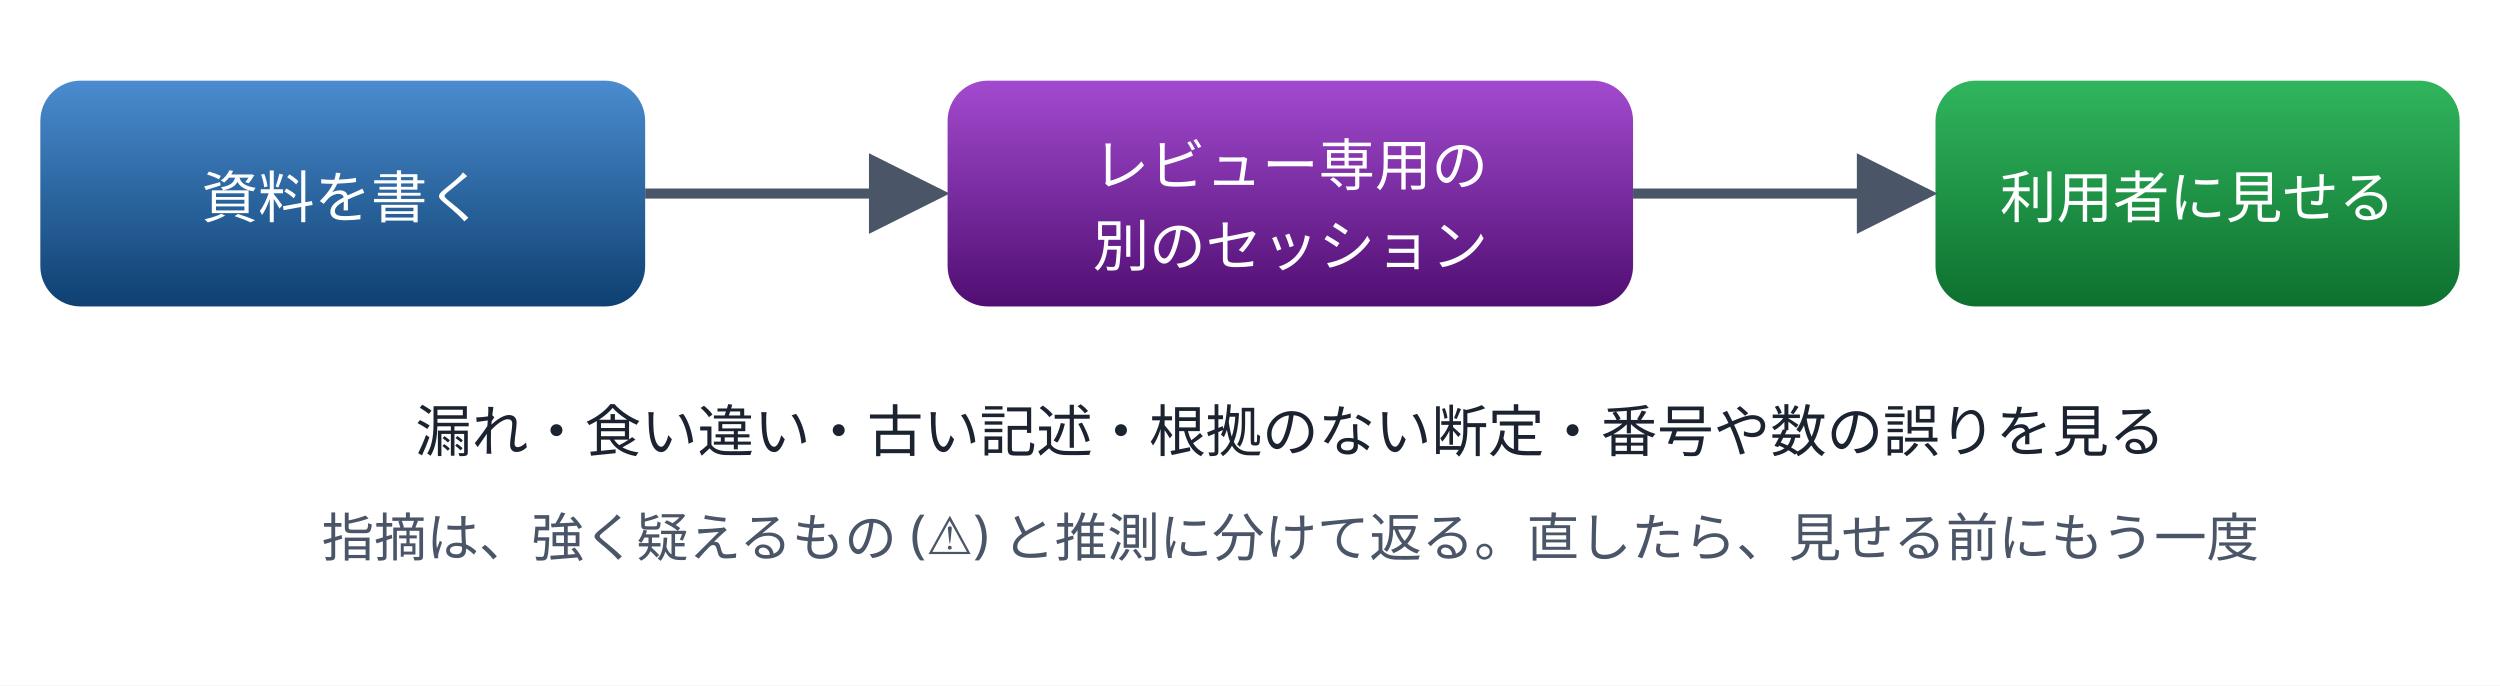
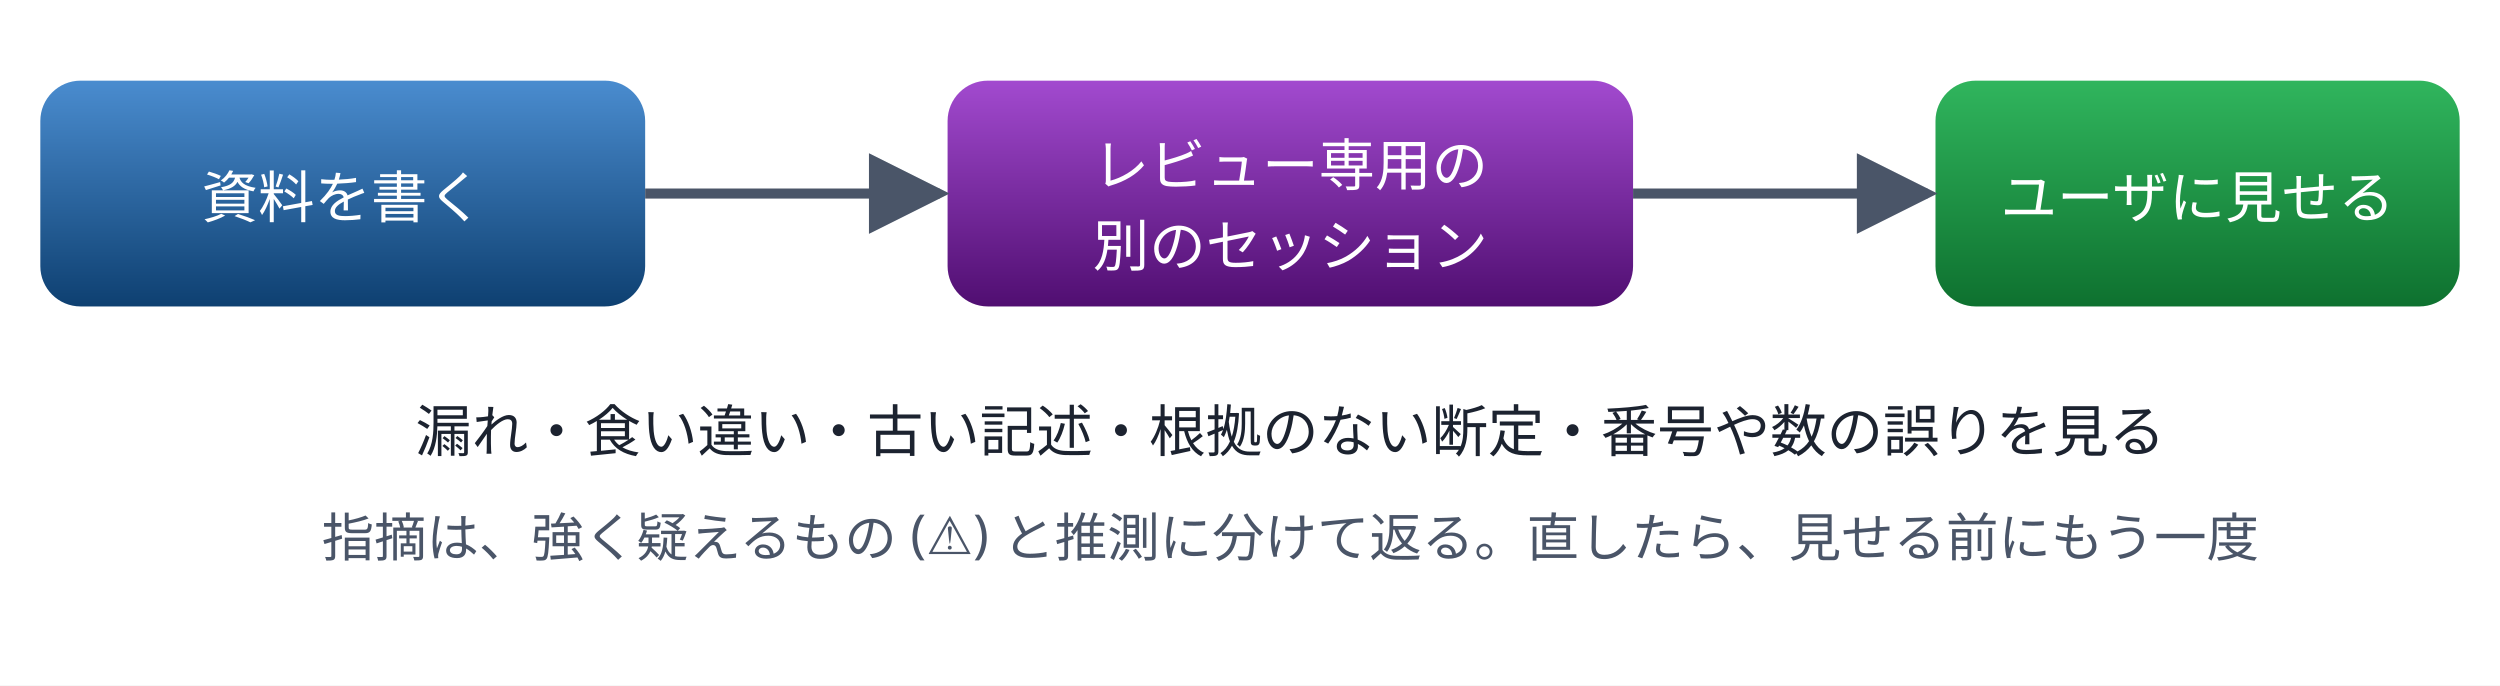
- <svg xmlns="http://www.w3.org/2000/svg" viewBox="0 0 620 170" width="620" height="170" role="img" aria-label="書いた資料を、レビュー専用のセッションに読んでもらってから利用者に見せる図" font-family="Segoe UI, Yu Gothic UI, Meiryo, sans-serif">
+ <svg xmlns="http://www.w3.org/2000/svg" viewBox="0 0 620 170" width="620" height="170" role="img" aria-label="書いた資料を、レビュー専用のセッションに読んでもらってからユーザに見せる図" font-family="Segoe UI, Yu Gothic UI, Meiryo, sans-serif">
  <defs>
    <linearGradient id="i1" x1="0" y1="1" x2="0" y2="0">
      <stop offset="0" stop-color="hsl(210,78%,25%)" />
      <stop offset="1" stop-color="hsl(210,58%,55%)" />
    </linearGradient>
    <linearGradient id="i2" x1="0" y1="1" x2="0" y2="0">
      <stop offset="0" stop-color="hsl(280,78%,25%)" />
      <stop offset="1" stop-color="hsl(280,58%,55%)" />
    </linearGradient>
    <linearGradient id="i3" x1="0" y1="1" x2="0" y2="0">
      <stop offset="0" stop-color="hsl(140,78%,25%)" />
      <stop offset="1" stop-color="hsl(140,58%,45%)" />
    </linearGradient>
    <marker id="i4" markerWidth="8" markerHeight="8" refX="7" refY="4" orient="auto">
      <path d="M0 0 L8 4 L0 8 Z" fill="#4a5568" />
    </marker>
  </defs>
  <rect width="100%" height="100%" fill="#ffffff" />
  <rect x="10" y="20" width="150" height="56" rx="10" fill="url(#i1)" />
  <text x="85" y="54" fill="#fff" font-size="14" text-anchor="middle">資料を書く</text>
  <rect x="235" y="20" width="170" height="56" rx="10" fill="url(#i2)" />
  <text x="320" y="46" fill="#fff" font-size="14" text-anchor="middle">レビュー専用の</text>
  <text x="320" y="66" fill="#fff" font-size="14" text-anchor="middle">別のセッション</text>
  <rect x="480" y="20" width="130" height="56" rx="10" fill="url(#i3)" />
-   <text x="545" y="54" fill="#fff" font-size="14" text-anchor="middle">利用者に見せる</text>
+   <text x="545" y="54" fill="#fff" font-size="14" text-anchor="middle">ユーザに見せる</text>
  <path d="M160 48 H233" stroke="#4a5568" stroke-width="2.5" marker-end="url(#i4)" />
  <path d="M405 48 H478" stroke="#4a5568" stroke-width="2.5" marker-end="url(#i4)" />
  <text x="320" y="112" fill="#1c2330" font-size="14" text-anchor="middle">漏れ・食い違い・古い記述・根拠のない断定・番号や数の誤りを見る</text>
  <text x="320" y="138" fill="#4a5568" font-size="13" text-anchor="middle">指摘は、強く疑えるもの (⚠️) と推測に分けて返る。直したら、見せる前にもう一度</text>
</svg>
